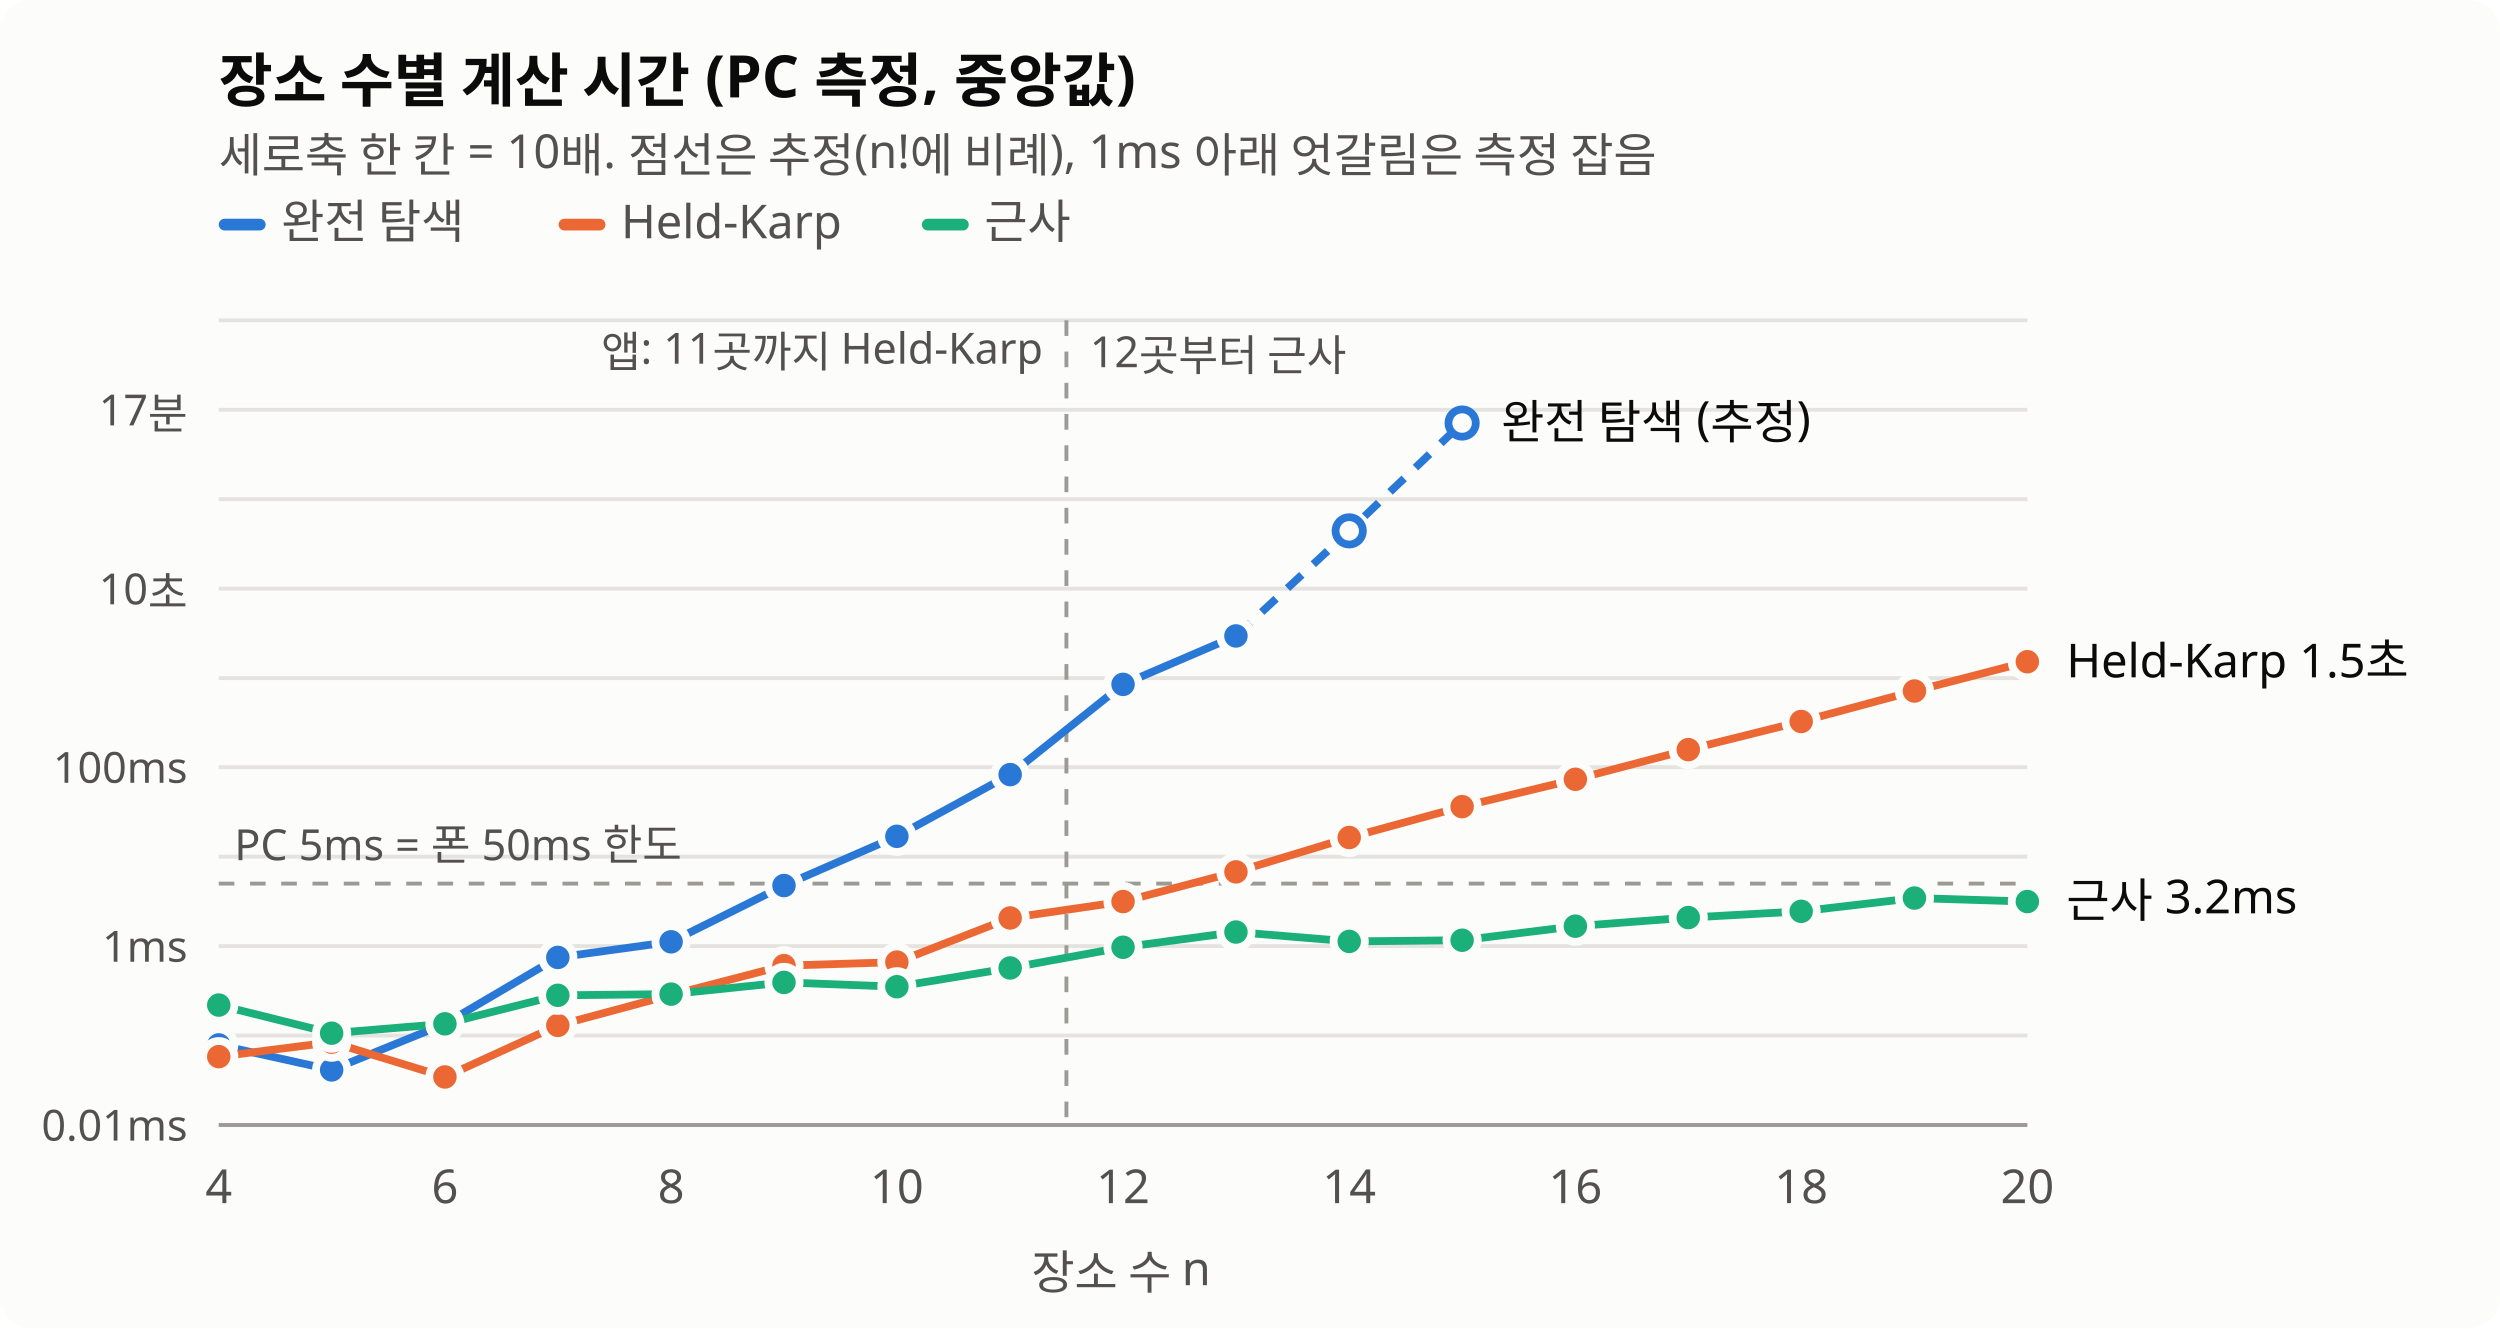
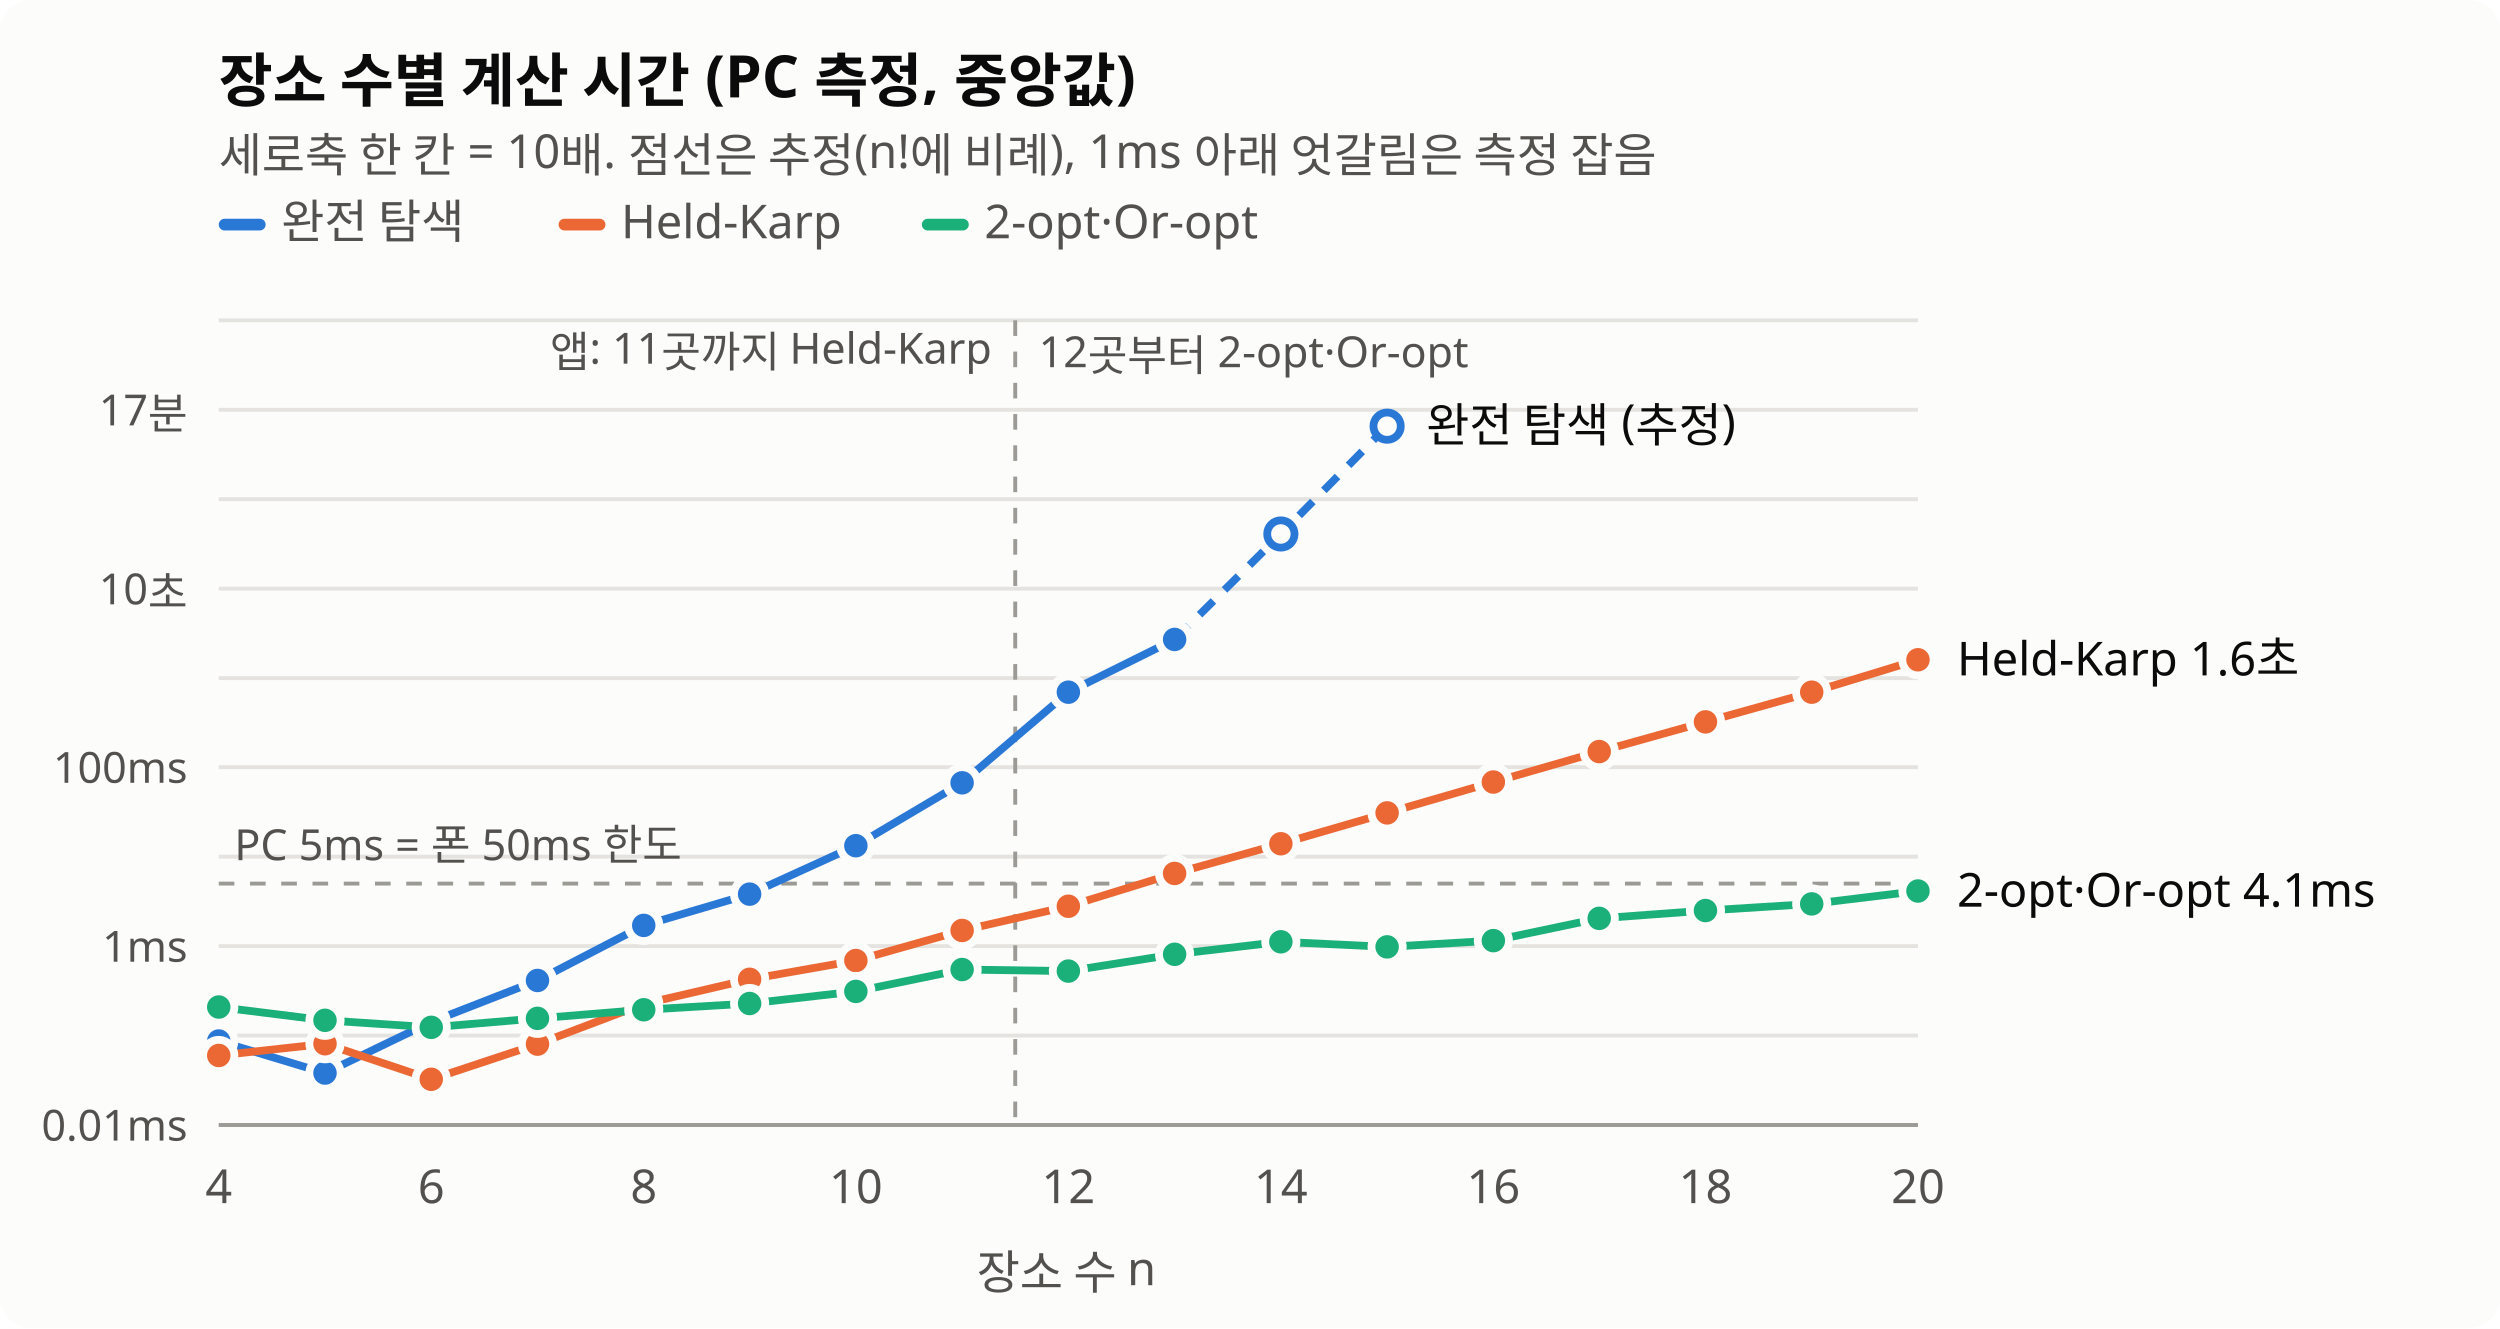
<svg xmlns="http://www.w3.org/2000/svg" viewBox="0 0 640 340" width="640" height="340" role="img" aria-label="장소 수별 계산 시간 (PC 측정, 중앙값)">
  <style>
.bg{fill:#fcfcfb}.t1{fill:#0b0b0b}.t2{fill:#52514e}.grid{stroke:#e4e3df}.axis{stroke:#9b9a95}
.l0{stroke:#2a78d6}.m0{fill:#2a78d6}.l1{stroke:#eb6834}.m1{fill:#eb6834}.l2{stroke:#1baf7a}.m2{fill:#1baf7a}.ring{stroke:#fcfcfb}
@media (prefers-color-scheme: dark){.bg{fill:#1a1a19}.t1{fill:#f0efec}.t2{fill:#c3c2b7}.grid{stroke:#383835}.axis{stroke:#6f6e69}
.l0{stroke:#3987e5}.m0{fill:#3987e5}.l1{stroke:#d95926}.m1{fill:#d95926}.l2{stroke:#199e70}.m2{fill:#199e70}.ring{stroke:#1a1a19}}
text{font-family:Pretendard,'Apple SD Gothic Neo','Malgun Gothic','Noto Sans KR',sans-serif}
</style>
  <rect class="bg" width="640" height="340" rx="8" />
  <text class="t1" x="56" y="26" font-size="15" font-weight="600">장소 수별 계산 시간 (PC 측정, 중앙값)</text>
  <text class="t2" x="56" y="44" font-size="12">세로축 한 칸 = 10배. 점선은 추정(n!에 비례), 1ms 아래 엇갈림은 측정 잡음</text>
  <rect class="m0" x="56.0" y="56" width="12" height="3" rx="1.5" />
  <text class="t2" x="72.0" y="61" font-size="12">완전 탐색</text>
  <rect class="m1" x="143.0" y="56" width="12" height="3" rx="1.5" />
  <text class="t2" x="159.0" y="61" font-size="12">Held-Karp</text>
  <rect class="m2" x="236.0" y="56" width="12" height="3" rx="1.5" />
-   <text class="t2" x="252.0" y="61" font-size="12">근사</text>
-   <line class="grid" x1="56" x2="519" y1="288.0" y2="288.0" stroke-width="1" />
+   <text class="t2" x="252.0" y="61" font-size="12">2-opt·Or-opt</text>
+   <line class="grid" x1="56" x2="491" y1="288.0" y2="288.0" stroke-width="1" />
  <text class="t2" x="48" y="292.0" font-size="11" text-anchor="end">0.01ms</text>
-   <line class="grid" x1="56" x2="519" y1="265.1" y2="265.1" stroke-width="1" />
-   <line class="grid" x1="56" x2="519" y1="242.2" y2="242.2" stroke-width="1" />
+   <line class="grid" x1="56" x2="491" y1="265.1" y2="265.1" stroke-width="1" />
+   <line class="grid" x1="56" x2="491" y1="242.2" y2="242.2" stroke-width="1" />
  <text class="t2" x="48" y="246.2" font-size="11" text-anchor="end">1ms</text>
-   <line class="grid" x1="56" x2="519" y1="219.3" y2="219.3" stroke-width="1" />
-   <line class="grid" x1="56" x2="519" y1="196.4" y2="196.4" stroke-width="1" />
+   <line class="grid" x1="56" x2="491" y1="219.3" y2="219.3" stroke-width="1" />
+   <line class="grid" x1="56" x2="491" y1="196.4" y2="196.4" stroke-width="1" />
  <text class="t2" x="48" y="200.4" font-size="11" text-anchor="end">100ms</text>
-   <line class="grid" x1="56" x2="519" y1="173.6" y2="173.6" stroke-width="1" />
-   <line class="grid" x1="56" x2="519" y1="150.7" y2="150.7" stroke-width="1" />
+   <line class="grid" x1="56" x2="491" y1="173.6" y2="173.6" stroke-width="1" />
+   <line class="grid" x1="56" x2="491" y1="150.7" y2="150.7" stroke-width="1" />
  <text class="t2" x="48" y="154.7" font-size="11" text-anchor="end">10초</text>
-   <line class="grid" x1="56" x2="519" y1="127.8" y2="127.8" stroke-width="1" />
-   <line class="grid" x1="56" x2="519" y1="104.9" y2="104.9" stroke-width="1" />
+   <line class="grid" x1="56" x2="491" y1="127.8" y2="127.8" stroke-width="1" />
+   <line class="grid" x1="56" x2="491" y1="104.9" y2="104.9" stroke-width="1" />
  <text class="t2" x="48" y="108.9" font-size="11" text-anchor="end">17분</text>
-   <line class="grid" x1="56" x2="519" y1="82.0" y2="82.0" stroke-width="1" />
-   <line class="axis" x1="56" x2="519" y1="288.0" y2="288.0" stroke-width="1" />
+   <line class="grid" x1="56" x2="491" y1="82.0" y2="82.0" stroke-width="1" />
+   <line class="axis" x1="56" x2="491" y1="288.0" y2="288.0" stroke-width="1" />
  <text class="t2" x="48" y="72" font-size="11" text-anchor="end" />
-   <line class="axis" x1="56" x2="519" y1="226.2" y2="226.2" stroke-width="1" stroke-dasharray="4 4" />
+   <line class="axis" x1="56" x2="491" y1="226.2" y2="226.2" stroke-width="1" stroke-dasharray="4 4" />
  <text class="t2" x="60" y="220.2" font-size="11">PC 5ms = 폰 50ms 한도</text>
-   <line class="axis" x1="273.0" x2="273.0" y1="82" y2="288.0" stroke-width="1" stroke-dasharray="4 4" />
-   <text class="t2" x="267.0" y="94" font-size="11" text-anchor="end">앱: 11곳까지 Held-Karp</text>
-   <text class="t2" x="279.0" y="94" font-size="11">12곳부터 근사</text>
+   <line class="axis" x1="259.9" x2="259.9" y1="82" y2="288.0" stroke-width="1" stroke-dasharray="4 4" />
+   <text class="t2" x="253.9" y="94" font-size="11" text-anchor="end">앱: 11곳까지 Held-Karp</text>
+   <text class="t2" x="265.9" y="94" font-size="11">12곳부터 2-opt·Or-opt</text>
  <text class="t2" x="56.0" y="308" font-size="12" text-anchor="middle">4</text>
-   <text class="t2" x="113.9" y="308" font-size="12" text-anchor="middle">6</text>
-   <text class="t2" x="171.8" y="308" font-size="12" text-anchor="middle">8</text>
-   <text class="t2" x="229.6" y="308" font-size="12" text-anchor="middle">10</text>
-   <text class="t2" x="287.5" y="308" font-size="12" text-anchor="middle">12</text>
-   <text class="t2" x="345.4" y="308" font-size="12" text-anchor="middle">14</text>
-   <text class="t2" x="403.3" y="308" font-size="12" text-anchor="middle">16</text>
-   <text class="t2" x="461.1" y="308" font-size="12" text-anchor="middle">18</text>
-   <text class="t2" x="519.0" y="308" font-size="12" text-anchor="middle">20</text>
-   <text class="t2" x="287" y="330" font-size="12" text-anchor="middle">장소 수 n</text>
-   <polyline class="l0" points="56.0,267.5 84.9,273.9 113.9,262.1 142.8,245.1 171.8,241.1 200.7,226.7 229.6,214.1 258.6,198.3 287.5,175.2 316.4,162.8" fill="none" stroke-width="2" stroke-linejoin="round" stroke-linecap="round" />
-   <polyline class="l0" points="316.4,162.8 345.4,135.9 374.3,108.3" fill="none" stroke-width="2" stroke-dasharray="5 4" stroke-linejoin="round" />
-   <circle class="m0 ring" cx="56.0" cy="267.5" r="4" stroke-width="2" />
-   <circle class="m0 ring" cx="84.9" cy="273.9" r="4" stroke-width="2" />
-   <circle class="m0 ring" cx="113.9" cy="262.1" r="4" stroke-width="2" />
-   <circle class="m0 ring" cx="142.8" cy="245.1" r="4" stroke-width="2" />
-   <circle class="m0 ring" cx="171.8" cy="241.1" r="4" stroke-width="2" />
-   <circle class="m0 ring" cx="200.7" cy="226.7" r="4" stroke-width="2" />
-   <circle class="m0 ring" cx="229.6" cy="214.1" r="4" stroke-width="2" />
-   <circle class="m0 ring" cx="258.6" cy="198.3" r="4" stroke-width="2" />
-   <circle class="m0 ring" cx="287.5" cy="175.2" r="4" stroke-width="2" />
-   <circle class="m0 ring" cx="316.4" cy="162.8" r="4" stroke-width="2" />
-   <circle class="bg l0" cx="345.4" cy="135.9" r="3.5" stroke-width="2" />
-   <circle class="bg l0" cx="374.3" cy="108.3" r="3.5" stroke-width="2" />
-   <text class="t1" x="384.3" y="112.3" font-size="12">완전 탐색 (추정)</text>
-   <polyline class="l1" points="56.0,270.5 84.9,266.8 113.9,275.7 142.8,262.5 171.8,254.7 200.7,247.2 229.6,246.3 258.6,235.0 287.5,230.8 316.4,223.2 345.4,214.4 374.3,206.5 403.3,199.5 432.2,191.9 461.1,184.7 490.1,176.9 519.0,169.4" fill="none" stroke-width="2" stroke-linejoin="round" stroke-linecap="round" />
-   <circle class="m1 ring" cx="56.0" cy="270.5" r="4" stroke-width="2" />
-   <circle class="m1 ring" cx="84.9" cy="266.8" r="4" stroke-width="2" />
-   <circle class="m1 ring" cx="113.9" cy="275.7" r="4" stroke-width="2" />
-   <circle class="m1 ring" cx="142.8" cy="262.5" r="4" stroke-width="2" />
-   <circle class="m1 ring" cx="171.8" cy="254.7" r="4" stroke-width="2" />
-   <circle class="m1 ring" cx="200.7" cy="247.2" r="4" stroke-width="2" />
-   <circle class="m1 ring" cx="229.6" cy="246.3" r="4" stroke-width="2" />
-   <circle class="m1 ring" cx="258.6" cy="235.0" r="4" stroke-width="2" />
-   <circle class="m1 ring" cx="287.5" cy="230.8" r="4" stroke-width="2" />
-   <circle class="m1 ring" cx="316.4" cy="223.2" r="4" stroke-width="2" />
-   <circle class="m1 ring" cx="345.4" cy="214.4" r="4" stroke-width="2" />
-   <circle class="m1 ring" cx="374.3" cy="206.5" r="4" stroke-width="2" />
-   <circle class="m1 ring" cx="403.3" cy="199.5" r="4" stroke-width="2" />
-   <circle class="m1 ring" cx="432.2" cy="191.9" r="4" stroke-width="2" />
-   <circle class="m1 ring" cx="461.1" cy="184.7" r="4" stroke-width="2" />
-   <circle class="m1 ring" cx="490.1" cy="176.9" r="4" stroke-width="2" />
-   <circle class="m1 ring" cx="519.0" cy="169.4" r="4" stroke-width="2" />
-   <text class="t1" x="529.0" y="173.4" font-size="12">Held-Karp 1.5초</text>
-   <polyline class="l2" points="56.0,257.3 84.9,264.5 113.9,262.1 142.8,254.8 171.8,254.5 200.7,251.5 229.6,252.6 258.6,247.8 287.5,242.5 316.4,238.6 345.4,241.0 374.3,240.7 403.3,237.1 432.2,234.9 461.1,233.3 490.1,229.9 519.0,230.8" fill="none" stroke-width="2" stroke-linejoin="round" stroke-linecap="round" />
-   <circle class="m2 ring" cx="56.0" cy="257.3" r="4" stroke-width="2" />
-   <circle class="m2 ring" cx="84.9" cy="264.5" r="4" stroke-width="2" />
-   <circle class="m2 ring" cx="113.9" cy="262.1" r="4" stroke-width="2" />
-   <circle class="m2 ring" cx="142.8" cy="254.8" r="4" stroke-width="2" />
-   <circle class="m2 ring" cx="171.8" cy="254.5" r="4" stroke-width="2" />
-   <circle class="m2 ring" cx="200.7" cy="251.5" r="4" stroke-width="2" />
-   <circle class="m2 ring" cx="229.6" cy="252.6" r="4" stroke-width="2" />
-   <circle class="m2 ring" cx="258.6" cy="247.8" r="4" stroke-width="2" />
-   <circle class="m2 ring" cx="287.5" cy="242.5" r="4" stroke-width="2" />
-   <circle class="m2 ring" cx="316.4" cy="238.6" r="4" stroke-width="2" />
-   <circle class="m2 ring" cx="345.4" cy="241.0" r="4" stroke-width="2" />
-   <circle class="m2 ring" cx="374.3" cy="240.7" r="4" stroke-width="2" />
-   <circle class="m2 ring" cx="403.3" cy="237.1" r="4" stroke-width="2" />
-   <circle class="m2 ring" cx="432.2" cy="234.9" r="4" stroke-width="2" />
-   <circle class="m2 ring" cx="461.1" cy="233.3" r="4" stroke-width="2" />
-   <circle class="m2 ring" cx="490.1" cy="229.9" r="4" stroke-width="2" />
-   <circle class="m2 ring" cx="519.0" cy="230.8" r="4" stroke-width="2" />
-   <text class="t1" x="529.0" y="234.8" font-size="12">근사 3.2ms</text>
+   <text class="t2" x="110.4" y="308" font-size="12" text-anchor="middle">6</text>
+   <text class="t2" x="164.8" y="308" font-size="12" text-anchor="middle">8</text>
+   <text class="t2" x="219.1" y="308" font-size="12" text-anchor="middle">10</text>
+   <text class="t2" x="273.5" y="308" font-size="12" text-anchor="middle">12</text>
+   <text class="t2" x="327.9" y="308" font-size="12" text-anchor="middle">14</text>
+   <text class="t2" x="382.3" y="308" font-size="12" text-anchor="middle">16</text>
+   <text class="t2" x="436.6" y="308" font-size="12" text-anchor="middle">18</text>
+   <text class="t2" x="491.0" y="308" font-size="12" text-anchor="middle">20</text>
+   <text class="t2" x="273" y="330" font-size="12" text-anchor="middle">장소 수 n</text>
+   <polyline class="l0" points="56.0,266.5 83.2,274.7 110.4,261.6 137.6,251.0 164.8,236.9 191.9,228.9 219.1,216.5 246.3,200.4 273.5,177.2 300.7,163.7" fill="none" stroke-width="2" stroke-linejoin="round" stroke-linecap="round" />
+   <polyline class="l0" points="300.7,163.7 327.9,136.7 355.1,109.1" fill="none" stroke-width="2" stroke-dasharray="5 4" stroke-linejoin="round" />
+   <circle class="m0 ring" cx="56.0" cy="266.5" r="4" stroke-width="2" />
+   <circle class="m0 ring" cx="83.2" cy="274.7" r="4" stroke-width="2" />
+   <circle class="m0 ring" cx="110.4" cy="261.6" r="4" stroke-width="2" />
+   <circle class="m0 ring" cx="137.6" cy="251.0" r="4" stroke-width="2" />
+   <circle class="m0 ring" cx="164.8" cy="236.9" r="4" stroke-width="2" />
+   <circle class="m0 ring" cx="191.9" cy="228.9" r="4" stroke-width="2" />
+   <circle class="m0 ring" cx="219.1" cy="216.5" r="4" stroke-width="2" />
+   <circle class="m0 ring" cx="246.3" cy="200.4" r="4" stroke-width="2" />
+   <circle class="m0 ring" cx="273.5" cy="177.2" r="4" stroke-width="2" />
+   <circle class="m0 ring" cx="300.7" cy="163.7" r="4" stroke-width="2" />
+   <circle class="bg l0" cx="327.9" cy="136.7" r="3.5" stroke-width="2" />
+   <circle class="bg l0" cx="355.1" cy="109.1" r="3.5" stroke-width="2" />
+   <text class="t1" x="365.1" y="113.1" font-size="12">완전 탐색 (추정)</text>
+   <polyline class="l1" points="56.0,270.2 83.2,267.2 110.4,276.3 137.6,267.3 164.8,257.0 191.9,250.7 219.1,245.9 246.3,238.2 273.5,232.0 300.7,223.6 327.9,216.0 355.1,208.1 382.3,200.2 409.4,192.4 436.6,184.8 463.8,177.2 491.0,168.9" fill="none" stroke-width="2" stroke-linejoin="round" stroke-linecap="round" />
+   <circle class="m1 ring" cx="56.0" cy="270.2" r="4" stroke-width="2" />
+   <circle class="m1 ring" cx="83.2" cy="267.2" r="4" stroke-width="2" />
+   <circle class="m1 ring" cx="110.4" cy="276.3" r="4" stroke-width="2" />
+   <circle class="m1 ring" cx="137.6" cy="267.3" r="4" stroke-width="2" />
+   <circle class="m1 ring" cx="164.8" cy="257.0" r="4" stroke-width="2" />
+   <circle class="m1 ring" cx="191.9" cy="250.7" r="4" stroke-width="2" />
+   <circle class="m1 ring" cx="219.1" cy="245.9" r="4" stroke-width="2" />
+   <circle class="m1 ring" cx="246.3" cy="238.2" r="4" stroke-width="2" />
+   <circle class="m1 ring" cx="273.5" cy="232.0" r="4" stroke-width="2" />
+   <circle class="m1 ring" cx="300.7" cy="223.6" r="4" stroke-width="2" />
+   <circle class="m1 ring" cx="327.9" cy="216.0" r="4" stroke-width="2" />
+   <circle class="m1 ring" cx="355.1" cy="208.1" r="4" stroke-width="2" />
+   <circle class="m1 ring" cx="382.3" cy="200.2" r="4" stroke-width="2" />
+   <circle class="m1 ring" cx="409.4" cy="192.4" r="4" stroke-width="2" />
+   <circle class="m1 ring" cx="436.6" cy="184.8" r="4" stroke-width="2" />
+   <circle class="m1 ring" cx="463.8" cy="177.2" r="4" stroke-width="2" />
+   <circle class="m1 ring" cx="491.0" cy="168.9" r="4" stroke-width="2" />
+   <text class="t1" x="501.0" y="172.9" font-size="12">Held-Karp 1.6초</text>
+   <polyline class="l2" points="56.0,257.8 83.2,261.2 110.4,263.0 137.6,260.7 164.8,258.5 191.9,256.9 219.1,253.8 246.3,248.2 273.5,248.6 300.7,244.3 327.9,241.1 355.1,242.4 382.3,240.8 409.4,235.1 436.6,233.1 463.8,231.4 491.0,228.1" fill="none" stroke-width="2" stroke-linejoin="round" stroke-linecap="round" />
+   <circle class="m2 ring" cx="56.0" cy="257.8" r="4" stroke-width="2" />
+   <circle class="m2 ring" cx="83.2" cy="261.2" r="4" stroke-width="2" />
+   <circle class="m2 ring" cx="110.4" cy="263.0" r="4" stroke-width="2" />
+   <circle class="m2 ring" cx="137.6" cy="260.7" r="4" stroke-width="2" />
+   <circle class="m2 ring" cx="164.8" cy="258.5" r="4" stroke-width="2" />
+   <circle class="m2 ring" cx="191.9" cy="256.9" r="4" stroke-width="2" />
+   <circle class="m2 ring" cx="219.1" cy="253.8" r="4" stroke-width="2" />
+   <circle class="m2 ring" cx="246.3" cy="248.2" r="4" stroke-width="2" />
+   <circle class="m2 ring" cx="273.5" cy="248.6" r="4" stroke-width="2" />
+   <circle class="m2 ring" cx="300.7" cy="244.3" r="4" stroke-width="2" />
+   <circle class="m2 ring" cx="327.9" cy="241.1" r="4" stroke-width="2" />
+   <circle class="m2 ring" cx="355.1" cy="242.4" r="4" stroke-width="2" />
+   <circle class="m2 ring" cx="382.3" cy="240.8" r="4" stroke-width="2" />
+   <circle class="m2 ring" cx="409.4" cy="235.1" r="4" stroke-width="2" />
+   <circle class="m2 ring" cx="436.6" cy="233.1" r="4" stroke-width="2" />
+   <circle class="m2 ring" cx="463.8" cy="231.4" r="4" stroke-width="2" />
+   <circle class="m2 ring" cx="491.0" cy="228.1" r="4" stroke-width="2" />
+   <text class="t1" x="501.0" y="232.1" font-size="12">2-opt·Or-opt 4.1ms</text>
</svg>
